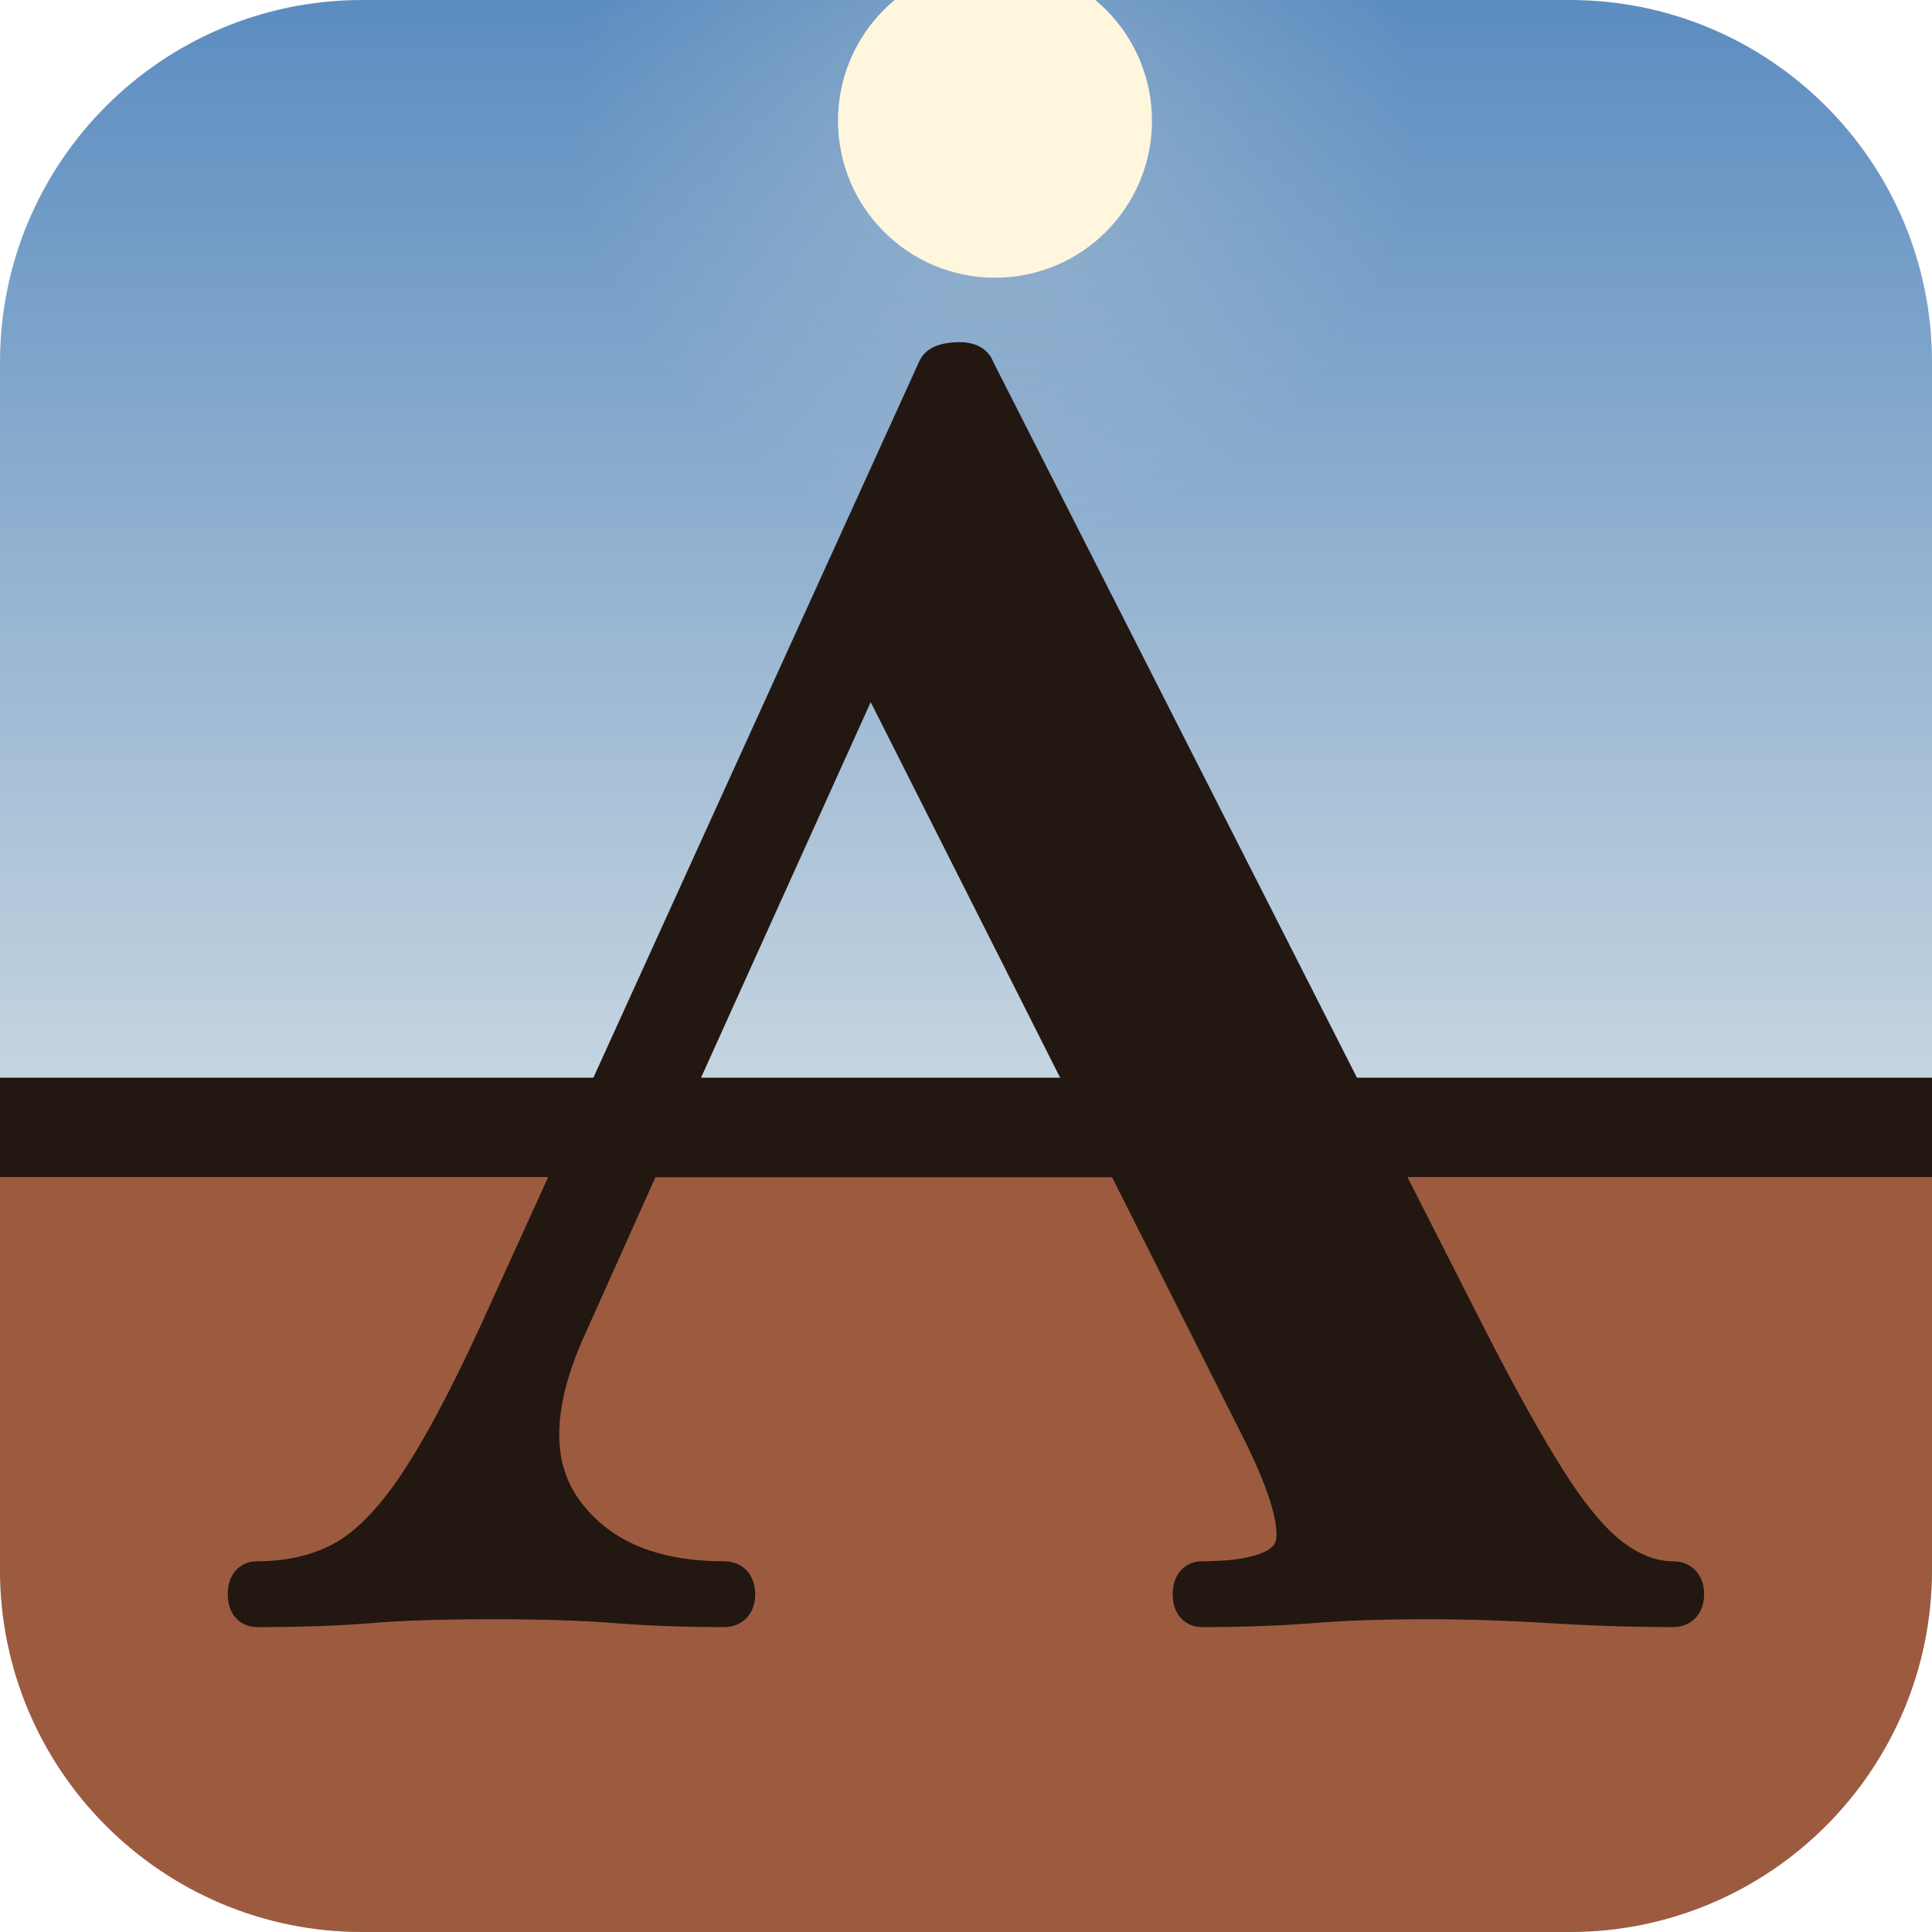
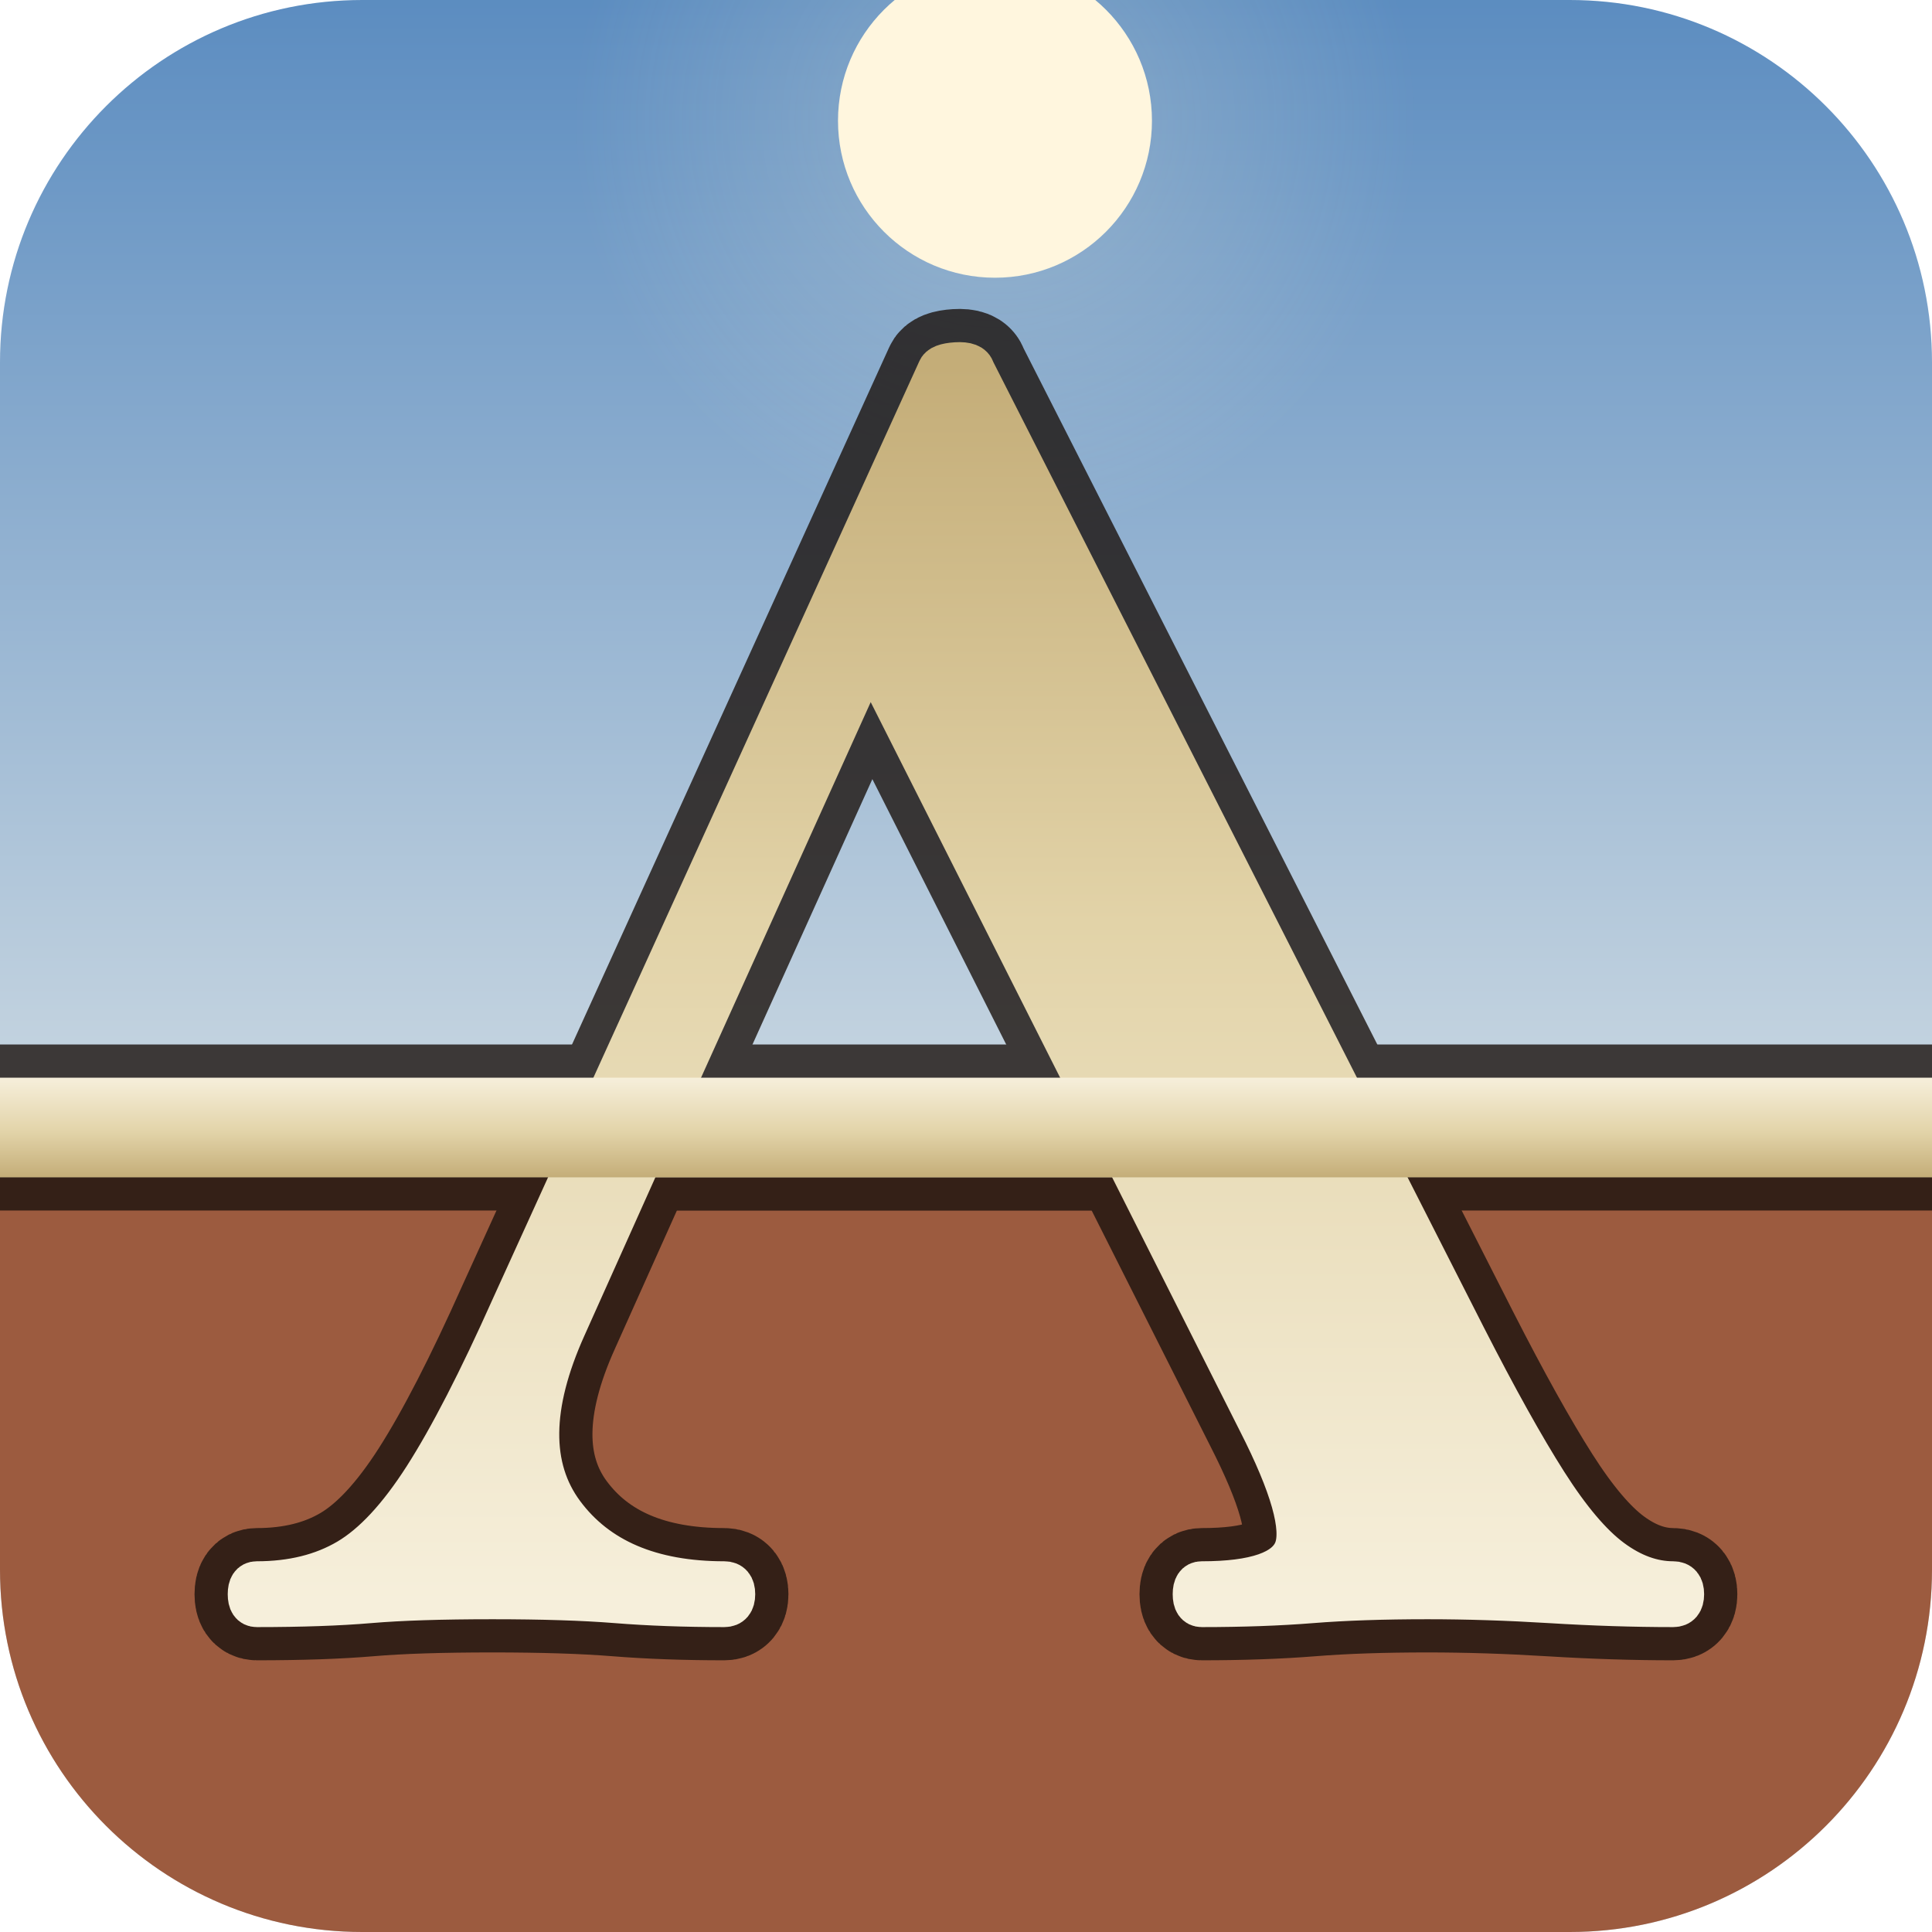
<svg xmlns="http://www.w3.org/2000/svg" viewBox="0 0 32 32">
  <defs>
+     <linearGradient id="ag" x1="0" y1="0" x2="0" y2="1">
+       <stop offset="0" stop-color="#f6efdb" />
+       <stop offset=".55" stop-color="#e2d3a8" />
+       <stop offset="1" stop-color="#c4ad78" />
+     </linearGradient>
    <clipPath id="t">
      <rect width="32" height="32" rx="6" />
    </clipPath>
    <clipPath id="s">
      <rect width="32" height="19.5" />
    </clipPath>
    <linearGradient id="k" x1="0" y1="0" x2="0" y2="1">
      <stop offset="0" stop-color="#5b8cc0" />
      <stop offset="0.609" stop-color="#cfdbe3" />
    </linearGradient>
    <radialGradient id="g">
      <stop offset="0" stop-color="#fff6de" stop-opacity="0.25" />
      <stop offset="1" stop-color="#fff6de" stop-opacity="0" />
    </radialGradient>
  </defs>
  <g clip-path="url(#t)">
    <rect width="32" height="32" fill="url(#k)" />
    <g clip-path="url(#s)">
      <circle cx="16.48" cy="2.00" r="7" fill="url(#g)" />
      <circle cx="16.48" cy="2.00" r="2.6" fill="#fff6de" />
    </g>
    <rect y="19.5" width="32" height="12.5" fill="#9c5b3f" />
-     <g fill="#231712">
-       <path transform="translate(4.382 26.6) scale(0.03254 -0.03254)" d="M717 12Q722 12 722.0 6.0Q722 0 717 0Q687 0 654.5 2.0Q622 4 592 4Q558 4 533.0 2.0Q508 0 477 0Q473 0 473.0 6.0Q473 12 477 12Q518 12 524.5 28.5Q531 45 506 94L438 229H192L153 142Q126 82 152.0 47.0Q178 12 234 12Q239 12 239.0 6.0Q239 0 234 0Q204 0 179.0 2.0Q154 4 116 4Q77 4 53.5 2.0Q30 0 -4 0Q-8 0 -8.0 6.0Q-8 12 -4 12Q23 12 42.5 23.5Q62 35 81.5 65.5Q101 96 126 152L343 629Q344 632 352.0 632.5Q360 633 361 629L611 137Q635 90 652.5 62.5Q670 35 685.5 23.5Q701 12 717 12ZM423 257 308 485 205 257Z" stroke="#231712" stroke-width="21.5" stroke-miterlimit="6" />
+     <g fill="#1a110d" opacity=".8">
+       <path transform="translate(4.382 26.6) scale(0.03254 -0.03254)" d="M717 12Q722 12 722.0 6.0Q722 0 717 0Q687 0 654.5 2.0Q622 4 592 4Q558 4 533.0 2.0Q508 0 477 0Q473 0 473.0 6.0Q473 12 477 12Q518 12 524.5 28.5Q531 45 506 94L438 229H192L153 142Q126 82 152.0 47.0Q178 12 234 12Q239 12 239.0 6.0Q239 0 234 0Q204 0 179.0 2.0Q154 4 116 4Q77 4 53.5 2.0Q30 0 -4 0Q-8 0 -8.0 6.0Q-8 12 -4 12Q23 12 42.5 23.5Q62 35 81.5 65.5Q101 96 126 152L343 629Q344 632 352.0 632.5Q360 633 361 629L611 137Q635 90 652.5 62.5Q670 35 685.5 23.5Q701 12 717 12ZM423 257 308 485 205 257Z" stroke="#1a110d" stroke-width="55.3" stroke-miterlimit="6" />
+       <rect y="17.85" width="32" height="1.65" stroke="#1a110d" stroke-width="1.1" />
+     </g>
+     <g fill="url(#ag)">
+       <path transform="translate(4.382 26.6) scale(0.03254 -0.03254)" d="M717 12Q722 12 722.0 6.0Q722 0 717 0Q687 0 654.5 2.0Q622 4 592 4Q558 4 533.0 2.0Q508 0 477 0Q473 0 473.0 6.0Q473 12 477 12Q518 12 524.5 28.5Q531 45 506 94L438 229H192L153 142Q126 82 152.0 47.0Q178 12 234 12Q239 12 239.0 6.0Q239 0 234 0Q204 0 179.0 2.0Q154 4 116 4Q77 4 53.5 2.0Q30 0 -4 0Q-8 0 -8.0 6.0Q-8 12 -4 12Q23 12 42.5 23.5Q62 35 81.5 65.5Q101 96 126 152L343 629Q344 632 352.0 632.5Q360 633 361 629L611 137Q635 90 652.5 62.5Q670 35 685.5 23.5Q701 12 717 12ZM423 257 308 485 205 257Z" stroke="url(#ag)" stroke-width="21.5" stroke-miterlimit="6" />
      <rect y="17.85" width="32" height="1.65" />
    </g>
  </g>
</svg>
